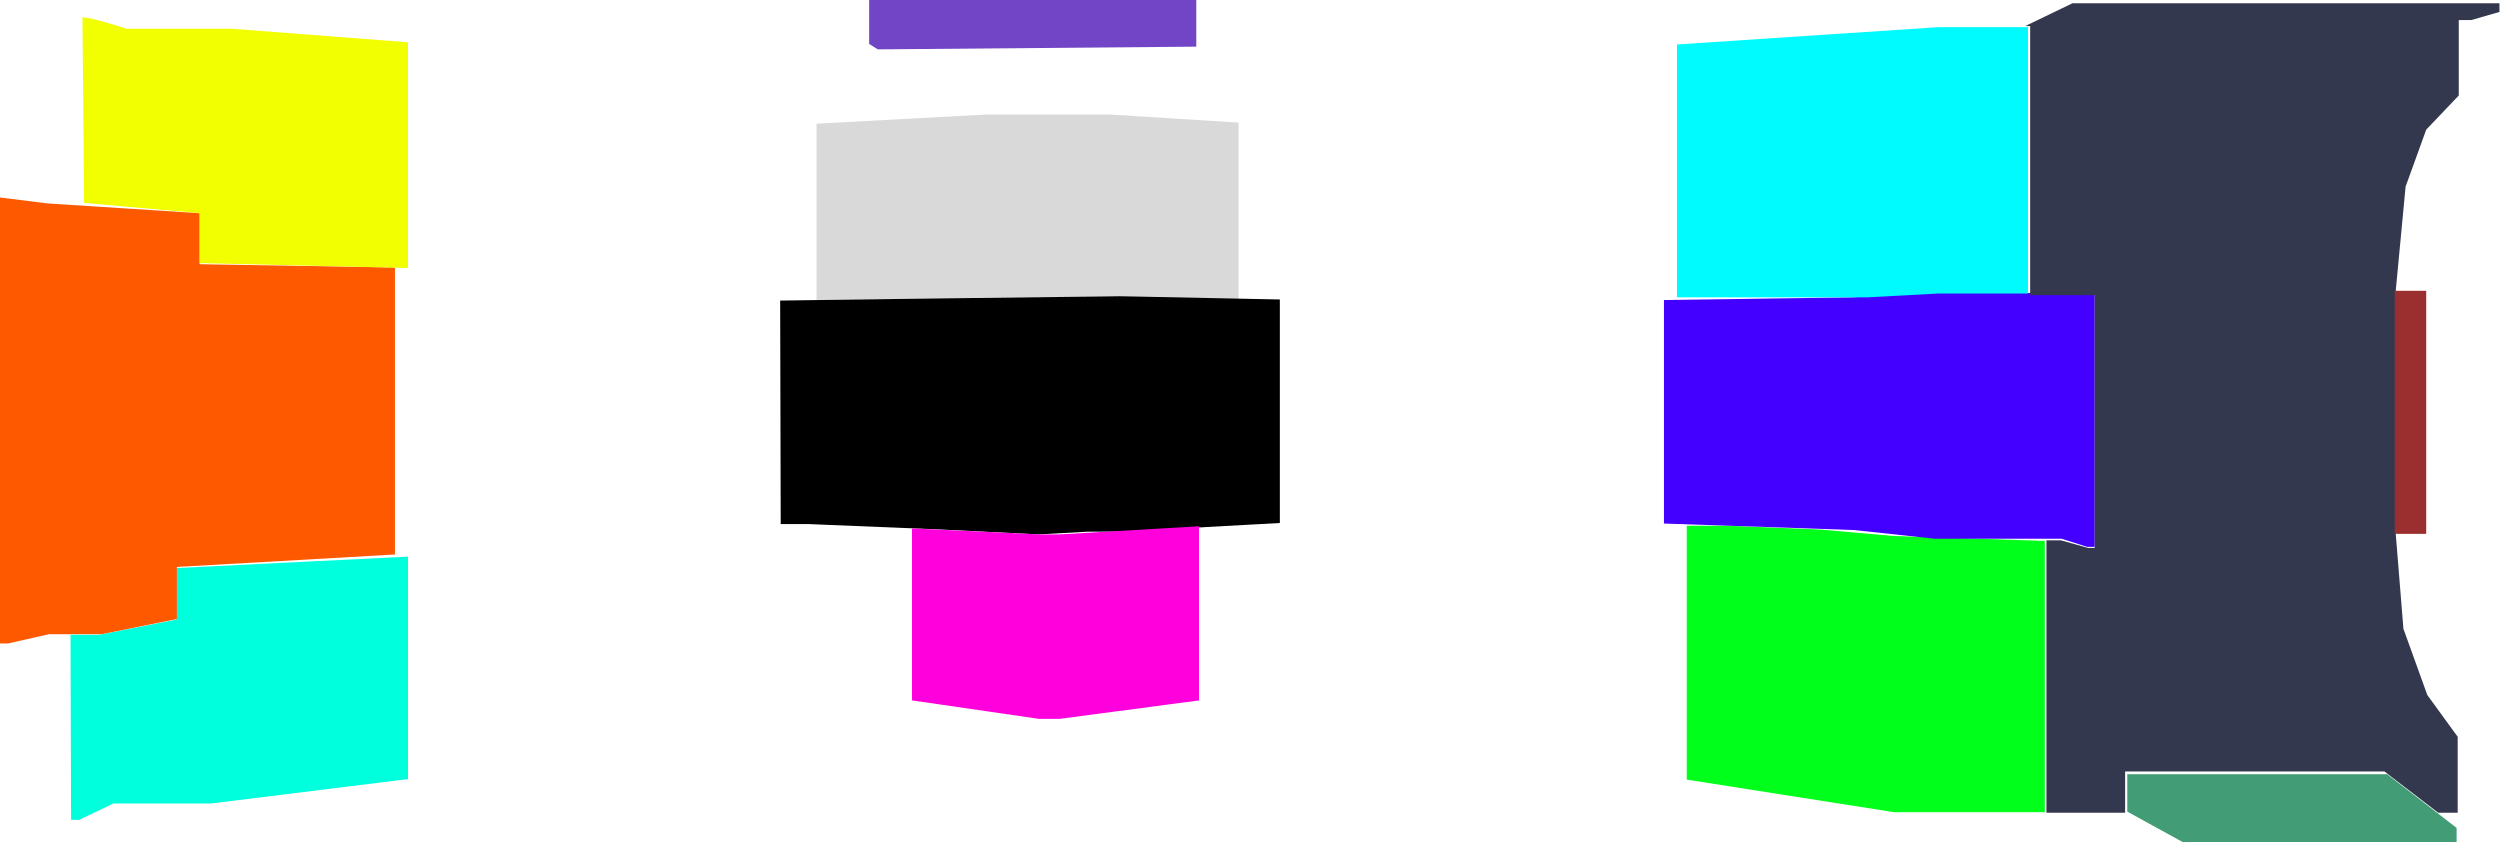
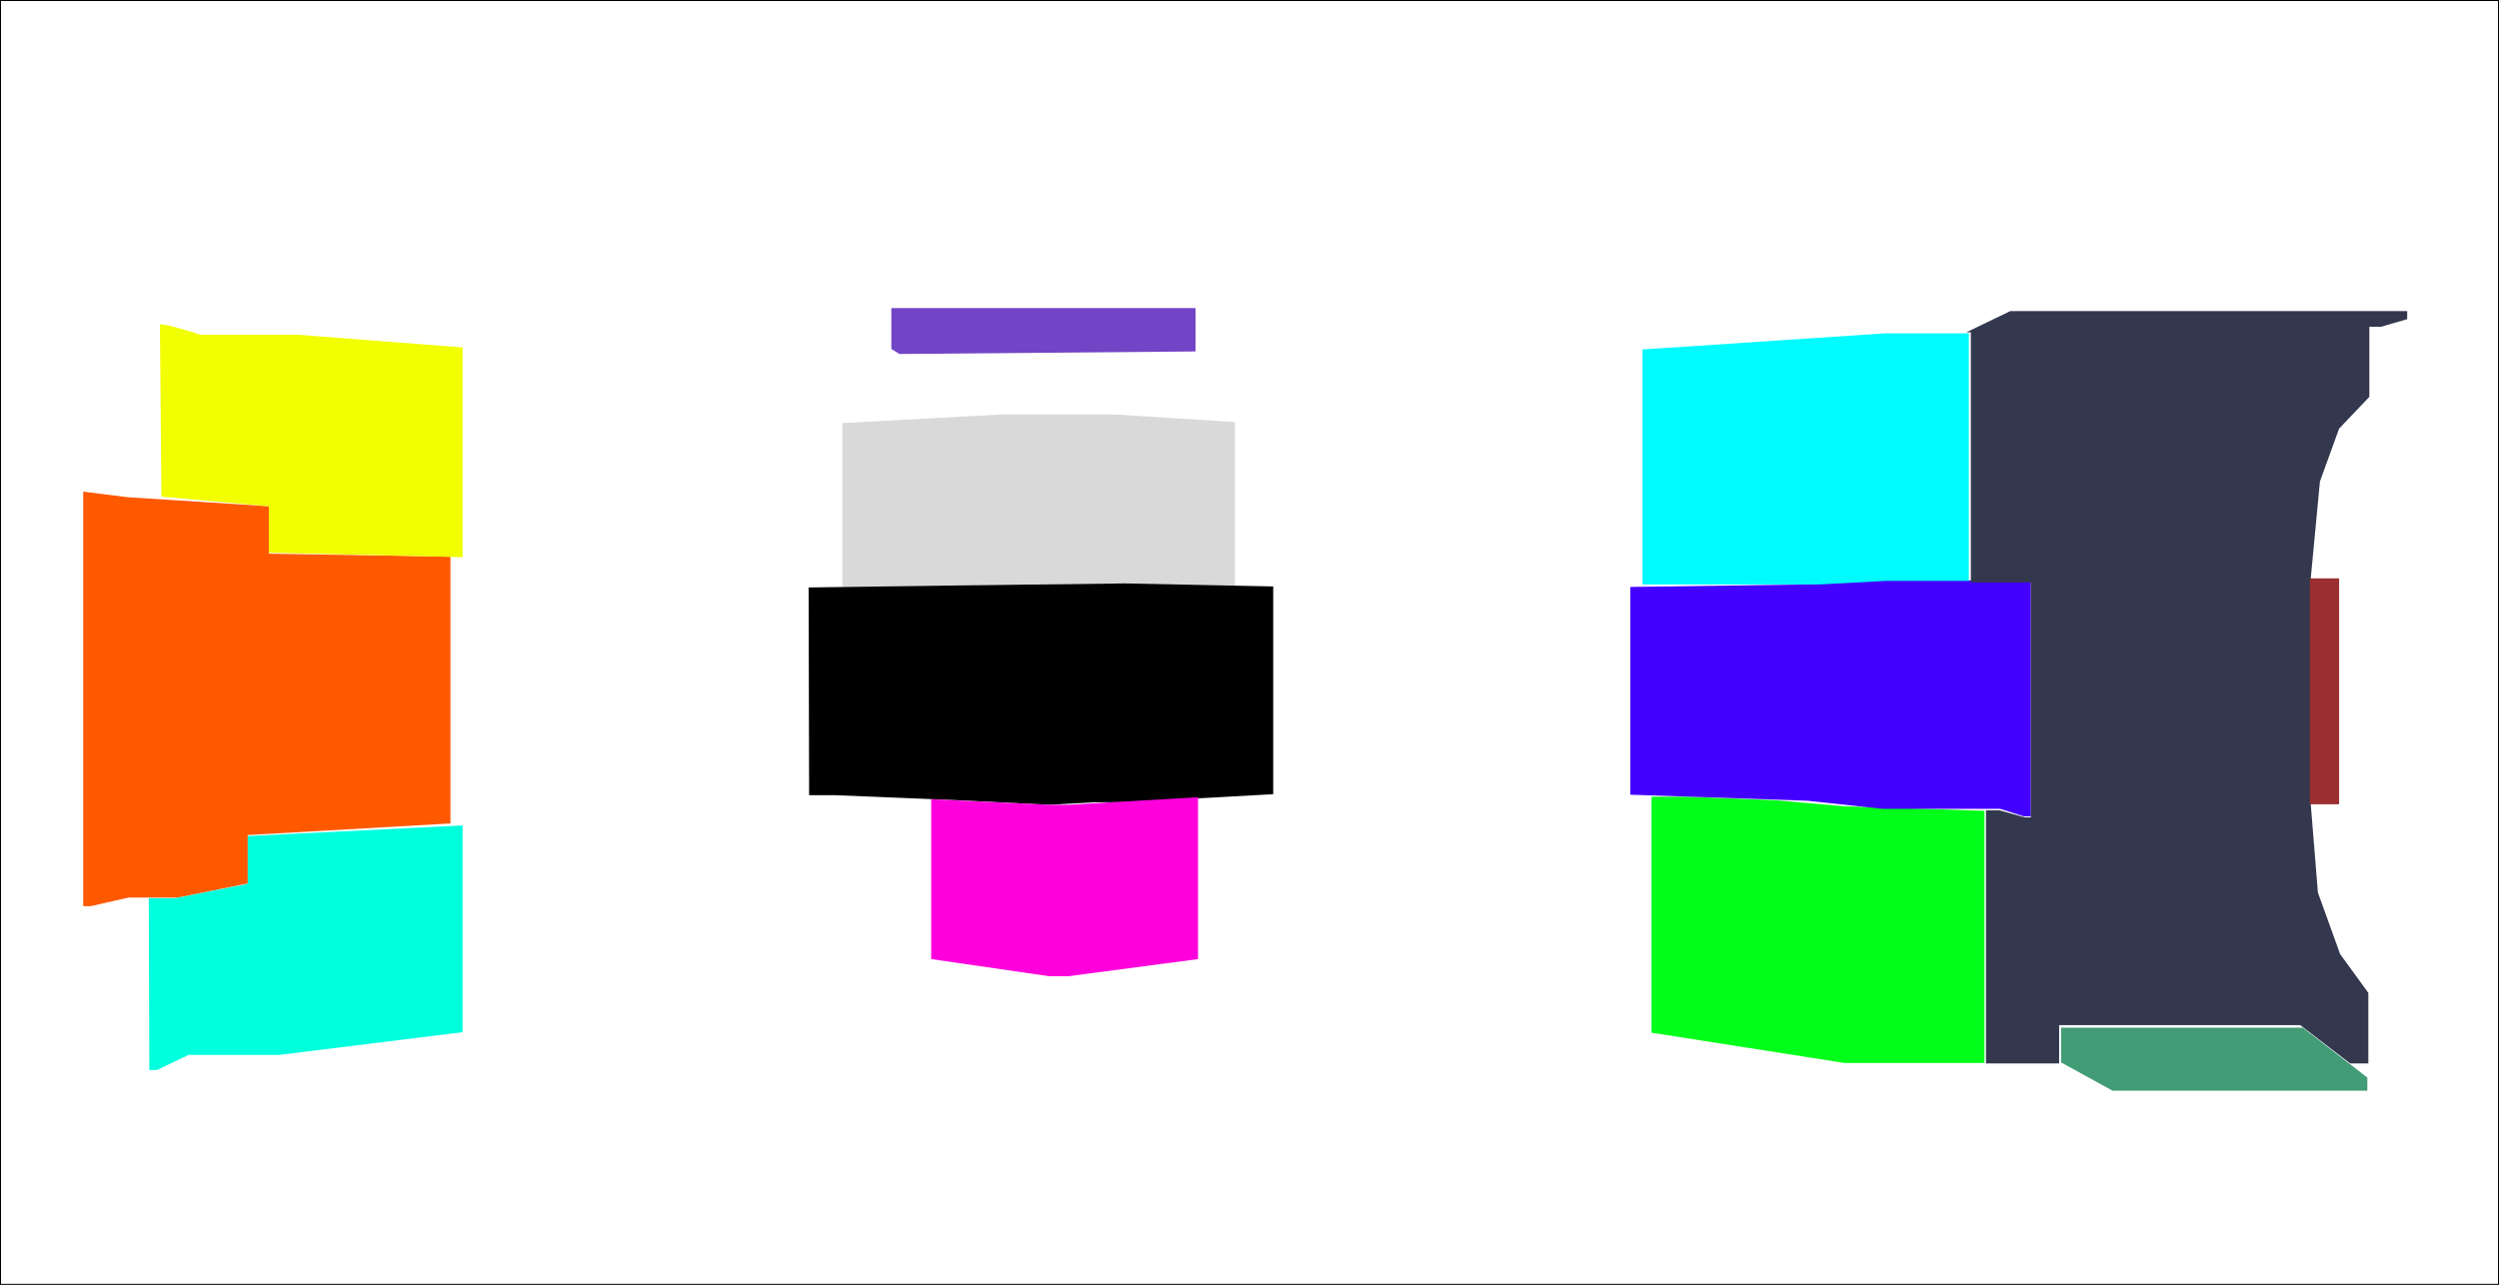
- <svg xmlns="http://www.w3.org/2000/svg" width="2304" height="776" viewBox="0 0 2304 776" fill="none">
-   <path id="quater3" d="M1554.5 718.5V484.5H1590.5L1677 488L1745.5 494L1884.5 498.5V748.5H1745.5L1554.5 718.5Z" fill="#00FF1A" />
-   <path id="roll-in" d="M1533.5 482.5V276.5L1708 274L1770.5 270H1841H1900H1923.5H1930.5V504H1923.5L1900 496.5H1783L1709 488.5L1533.5 482.5Z" fill="#4400FF" />
-   <path id="bank" d="M1786.5 25L1545.5 41V274H1721.5L1786.5 270.5H1869V25H1786.5Z" fill="#00FBFF" />
-   <path id="box" d="M801 40.5V0H1102.5V43L809 45.5L801 40.5Z" fill="#7244C6" />
-   <path id="jumpbox" d="M752.5 276.5V114L909.5 105.5H1022.5L1141.5 113V276.5L1022.5 273L752.5 276.5Z" fill="#D9D9D9" />
-   <path id="flybox" d="M867.5 275L719 277L719.5 483H745.5L867 488L957 492.5L1002.5 490H1033.5L1179.5 482V276L1032 273L867.5 275Z" fill="black" />
-   <path id="volcano" d="M840.5 645.5V487L957.5 492.5H976.5L1105 485V645.5L976.5 662.5H957.5L840.5 645.5Z" fill="#FF00DD" />
-   <path id="quater2" d="M91.5 585H65L65.5 755.5H73L104.5 740.5H189.5H194.5L376 718V513L162.5 523.5V571L91.5 585Z" fill="#00FFDD" />
-   <path id="vertwall" d="M44 187.5L0 182V593H7.5L45 584.5H93.5L163 570.5V522.5L364 511V246.5L184 243.5V196.5L44 187.5Z" fill="#FF5900" />
-   <path id="quater" d="M116.5 26.5C106 23 83.2 16 76 16L77.5 187L184 196.5V242.5L376 247V39L214 26.5H116.5Z" fill="#F2FF00" />
-   <path id="ramp" d="M1910 3L1866.5 24H1871V112.5V272H1930.5V505H1924.5L1899.5 498H1886V679V684V749H1958.5V711H2197.5L2247 749H2265V684V679L2237 640.5L2215 579.5L2208 493V267L2217 172L2236 119.5L2266 88V18.5H2277.5L2303.5 11V3H1910Z" fill="#33384E" />
-   <path id="box2" d="M2236 268H2207V492H2236V268Z" fill="#9B2E2F" />
-   <path id="wallride" d="M1960.5 748V713.5H2200L2264 763V776H2011.5L1960.5 748Z" fill="#429C76" />
+ <svg xmlns="http://www.w3.org/2000/svg" width="2477" height="1274" viewBox="0 0 2477 1274" fill="none">
+   <path d="M1637 1024V790H1673L1759.5 793.5L1828 799.5L1967 804V1054H1828L1637 1024Z" fill="#00FF1A" />
+   <path d="M1616 788V582L1790.5 579.5L1853 575.5H1923.5H1982.5H2006H2013V809.5H2006L1982.5 802H1865.5L1791.5 794L1616 788Z" fill="#4400FF" />
+   <path d="M1869 330.5L1628 346.5V579.5H1804L1869 576H1951.5V330.5H1869Z" fill="#00FBFF" />
+   <path d="M883.5 346V305.5H1185V348.5L891.5 351L883.5 346Z" fill="#7244C6" />
+   <path d="M835 582V419.5L992 411H1105L1224 418.5V582L1105 578.5L835 582Z" fill="#D9D9D9" />
+   <path d="M950 580.5L801.5 582.5L802 788.5H828L949.5 793.5L1039.5 798L1085 795.5H1116L1262 787.5V581.5L1114.5 578.5L950 580.5Z" fill="black" />
+   <path d="M923 951V792.5L1040 798H1059L1187.5 790.5V951L1059 968H1040L923 951Z" fill="#FF00DD" />
+   <path d="M174 890.5H147.5L148 1061H155.5L187 1046H272H277L458.5 1023.5V818.5L245 829V876.5L174 890.5Z" fill="#00FFDD" />
+   <path d="M126.5 493L82.5 487.5V898.5H90L127.5 890H176L245.5 876V828L446.5 816.5V552L266.5 549V502L126.5 493Z" fill="#FF5900" />
+   <path d="M0.5 1273.5V0.5H2476.5V1273.5H0.5Z" stroke="black" />
+   <path d="M199 332C188.5 328.5 165.7 321.5 158.5 321.5L160 492.5L266.5 502V548L458.5 552.5V344.5L296.5 332H199Z" fill="#F2FF00" />
+   <path d="M1992.5 308.5L1949 329.5H1953.5V418V577.5H2013V810.5H2007L1982 803.5H1968.5V984.5V989.5V1054.5H2041V1016.5H2280L2329.5 1054.5H2347.5V989.5V984.5L2319.5 946L2297.5 885L2290.5 798.5V572.5L2299.5 477.5L2318.5 425L2348.5 393.5V324H2360L2386 316.5V308.5H1992.5Z" fill="#33384E" />
+   <path d="M2318.5 573.5H2289.5V797.5H2318.5V573.5Z" fill="#9B2E2F" />
+   <path d="M2043 1053.5V1019H2282.5L2346.5 1068.5V1081.5H2094L2043 1053.5Z" fill="#429C76" />
</svg>
